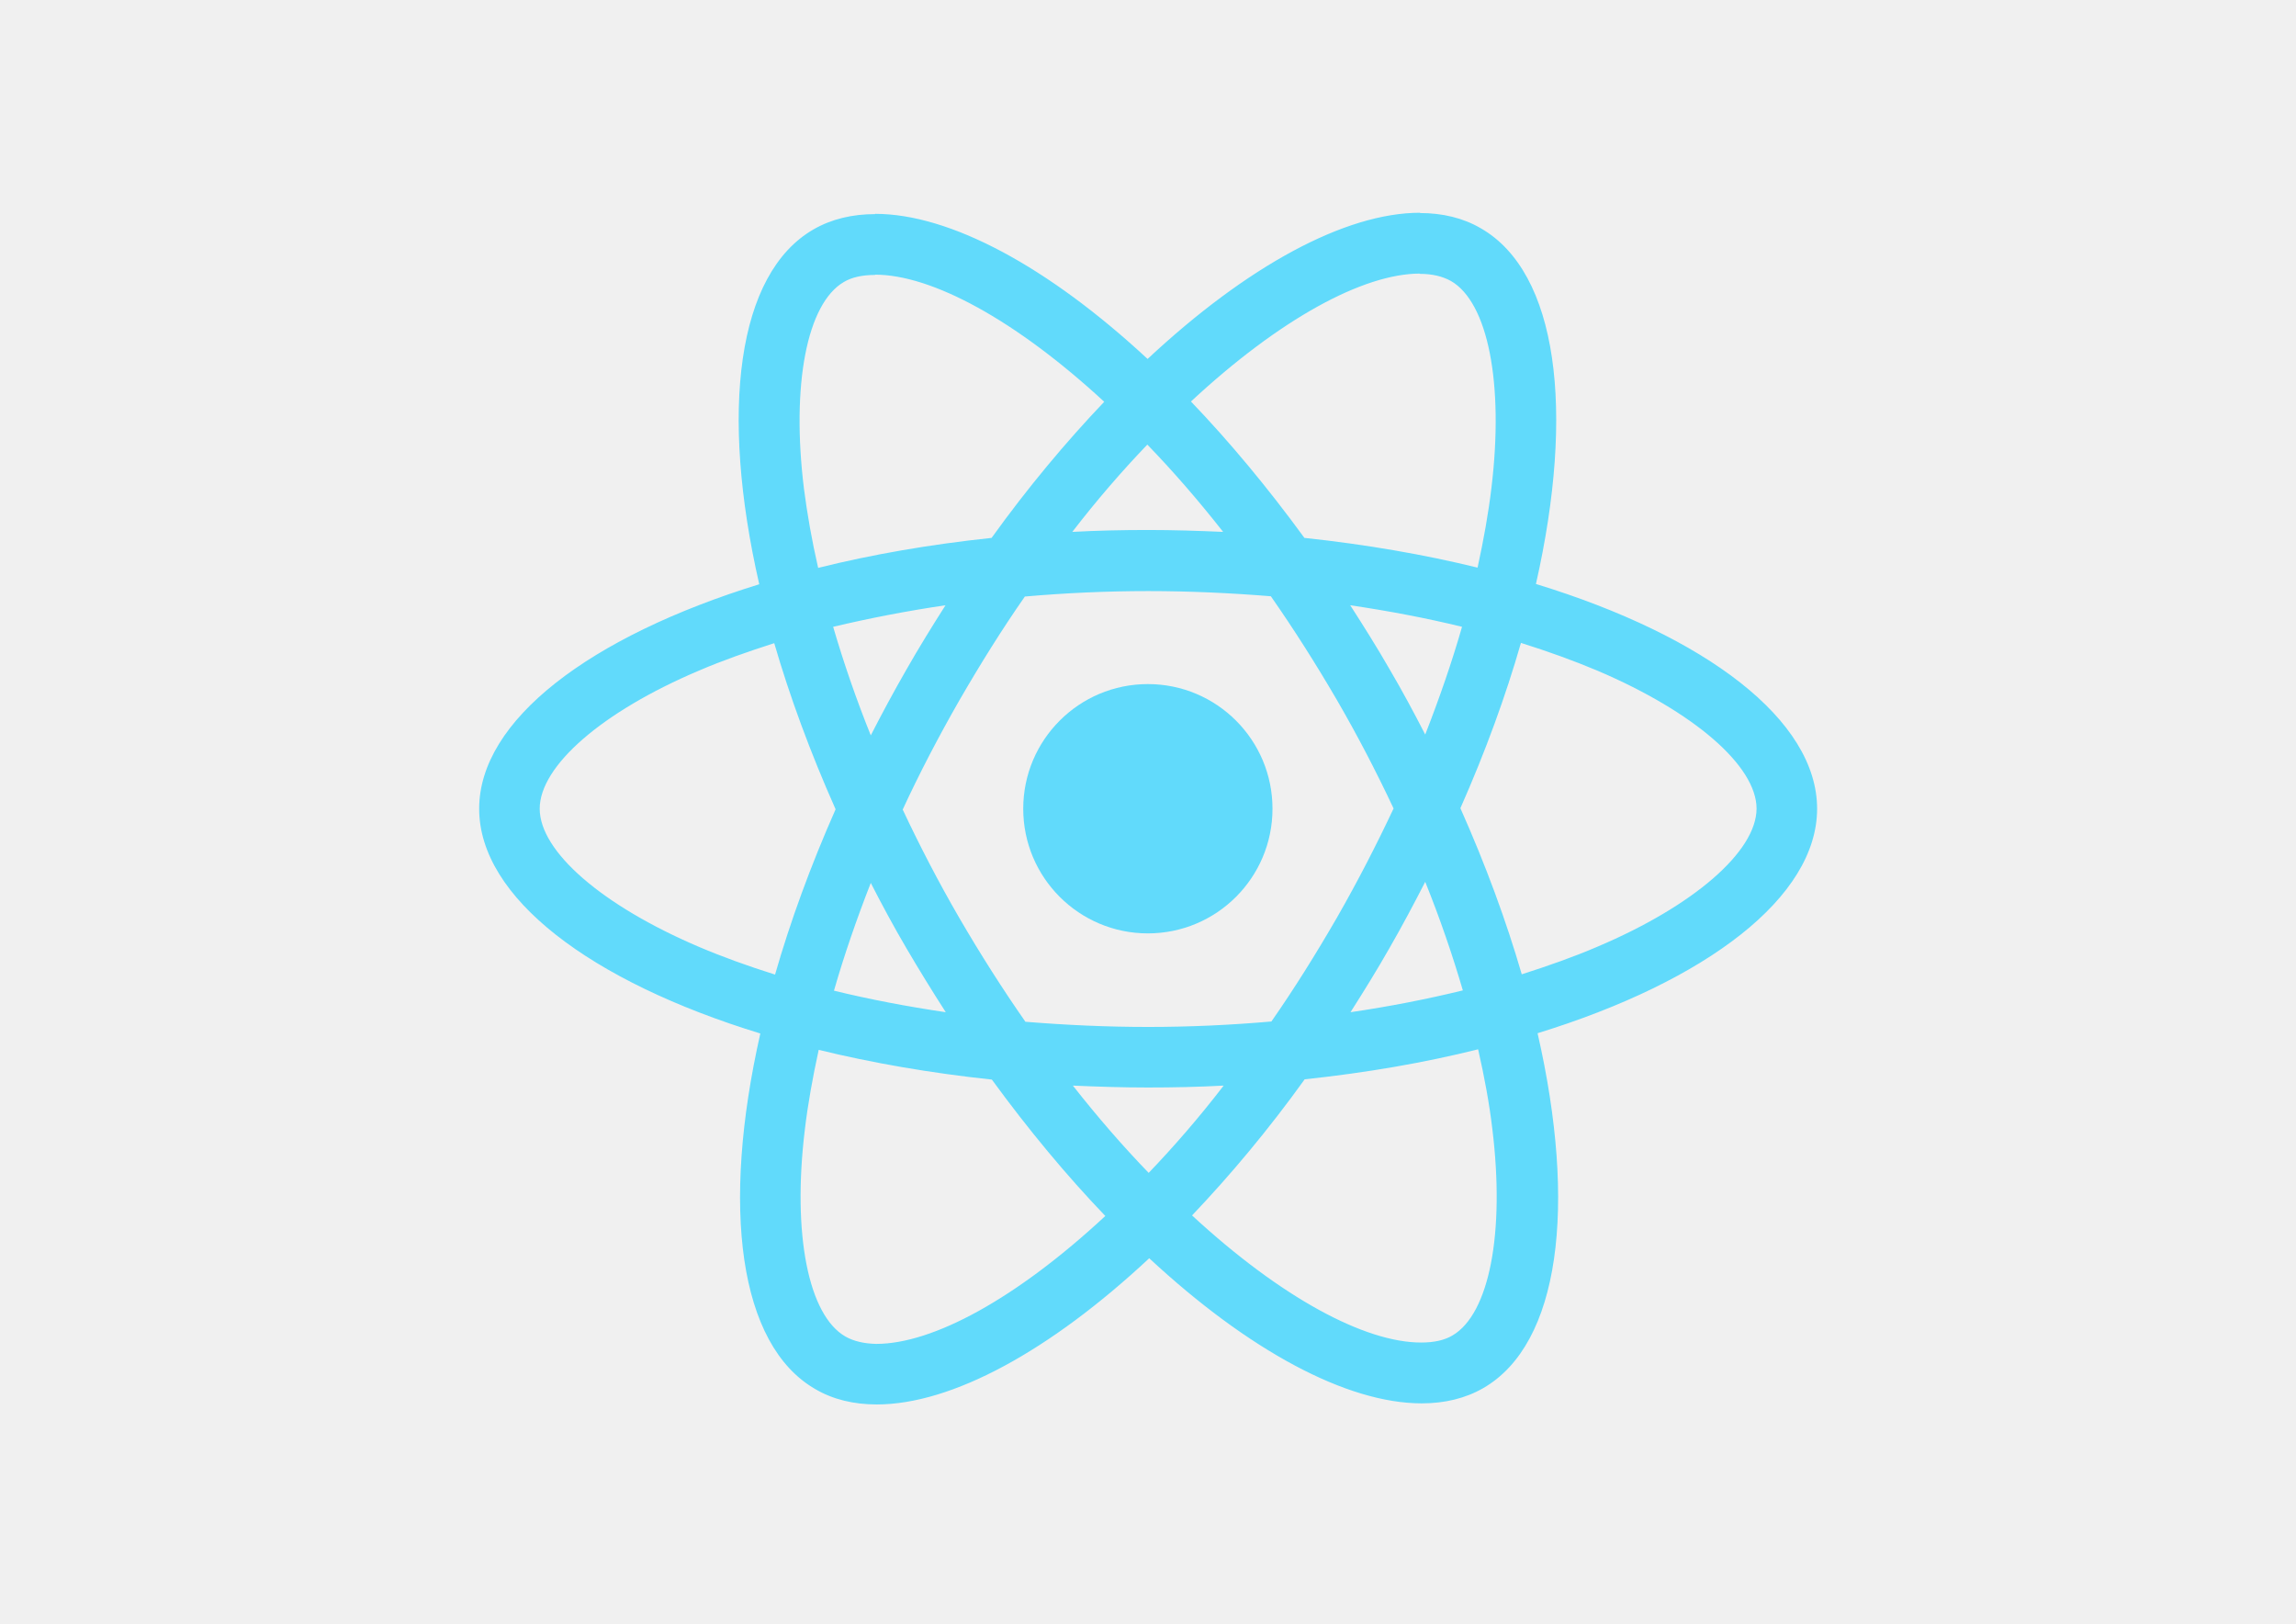
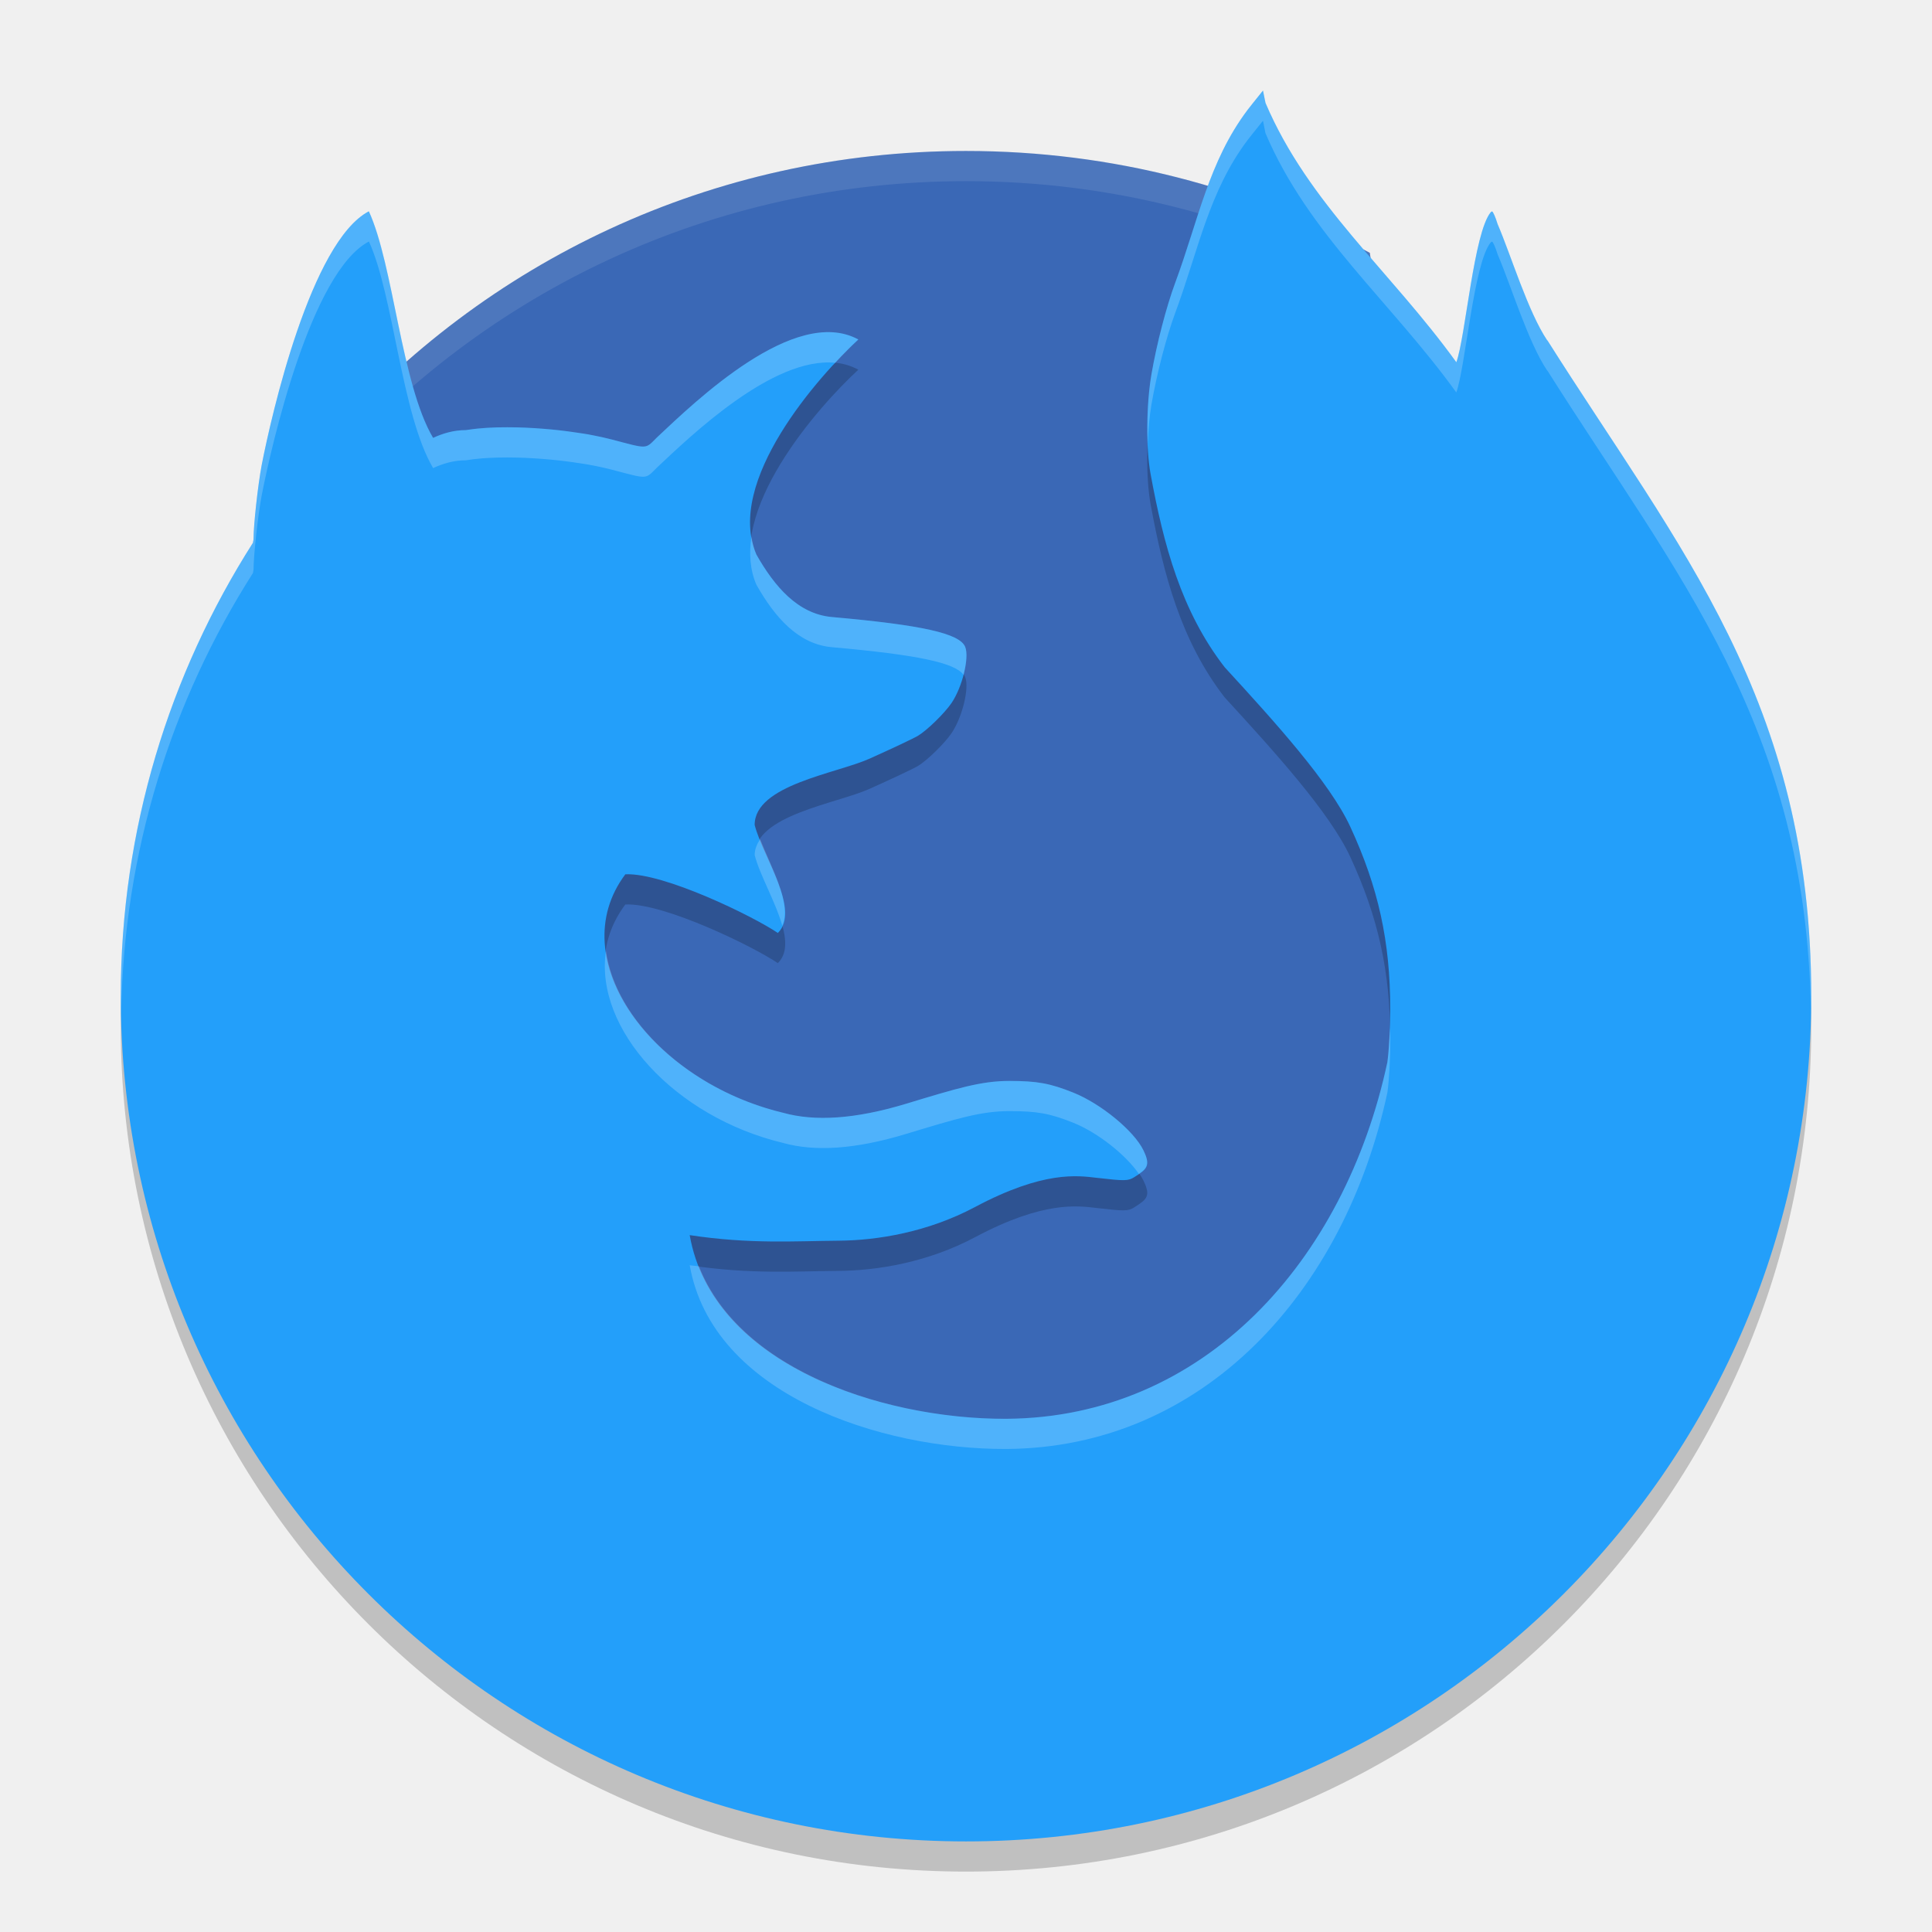
- <svg xmlns="http://www.w3.org/2000/svg" viewBox="0 0 841.9 595.3">
-   <g fill="#61DAFB">
-     <path d="M666.3 296.5c0-32.5-40.7-63.3-103.1-82.4 14.4-63.6 8-114.2-20.2-130.4-6.5-3.8-14.1-5.6-22.4-5.6v22.3c4.6 0 8.3.9 11.4 2.6 13.6 7.8 19.5 37.5 14.9 75.7-1.1 9.4-2.9 19.3-5.1 29.4-19.6-4.8-41-8.5-63.5-10.9-13.5-18.5-27.5-35.3-41.6-50 32.6-30.3 63.2-46.9 84-46.9V78c-27.5 0-63.5 19.6-99.9 53.6-36.4-33.8-72.4-53.2-99.9-53.2v22.3c20.7 0 51.4 16.5 84 46.6-14 14.7-28 31.4-41.3 49.9-22.6 2.4-44 6.1-63.6 11-2.3-10-4-19.7-5.2-29-4.7-38.2 1.1-67.9 14.6-75.8 3-1.8 6.9-2.6 11.5-2.6V78.5c-8.4 0-16 1.8-22.6 5.6-28.1 16.2-34.4 66.7-19.9 130.1-62.2 19.2-102.7 49.9-102.7 82.3 0 32.5 40.7 63.3 103.1 82.4-14.4 63.6-8 114.2 20.2 130.4 6.5 3.8 14.1 5.6 22.5 5.6 27.5 0 63.5-19.6 99.9-53.6 36.4 33.8 72.4 53.2 99.9 53.2 8.4 0 16-1.8 22.6-5.6 28.1-16.2 34.4-66.7 19.9-130.1 62-19.1 102.5-49.9 102.5-82.3zm-130.2-66.7c-3.7 12.9-8.3 26.2-13.5 39.5-4.1-8-8.4-16-13.1-24-4.6-8-9.5-15.8-14.4-23.4 14.2 2.1 27.9 4.7 41 7.9zm-45.8 106.5c-7.8 13.5-15.8 26.3-24.1 38.2-14.9 1.3-30 2-45.2 2-15.1 0-30.2-.7-45-1.9-8.3-11.9-16.4-24.6-24.2-38-7.6-13.1-14.5-26.4-20.8-39.8 6.2-13.4 13.2-26.8 20.7-39.9 7.8-13.5 15.8-26.3 24.1-38.2 14.9-1.3 30-2 45.2-2 15.1 0 30.2.7 45 1.9 8.3 11.9 16.4 24.6 24.2 38 7.6 13.1 14.5 26.4 20.8 39.8-6.3 13.4-13.2 26.8-20.7 39.9zm32.3-13c5.4 13.4 10 26.8 13.8 39.8-13.1 3.2-26.9 5.9-41.2 8 4.9-7.7 9.8-15.6 14.4-23.7 4.6-8 8.9-16.1 13-24.1zM421.2 430c-9.3-9.6-18.6-20.3-27.8-32 9 .4 18.2.7 27.5.7 9.4 0 18.7-.2 27.8-.7-9 11.7-18.3 22.4-27.5 32zm-74.4-58.9c-14.2-2.1-27.9-4.7-41-7.9 3.7-12.9 8.3-26.2 13.5-39.5 4.1 8 8.4 16 13.1 24 4.7 8 9.5 15.8 14.4 23.4zM420.7 163c9.3 9.6 18.6 20.3 27.8 32-9-.4-18.2-.7-27.5-.7-9.4 0-18.7.2-27.8.7 9-11.7 18.3-22.4 27.5-32zm-74 58.9c-4.9 7.7-9.8 15.6-14.4 23.7-4.6 8-8.9 16-13 24-5.4-13.4-10-26.8-13.8-39.8 13.1-3.1 26.9-5.8 41.2-7.9zm-90.5 125.2c-35.4-15.1-58.3-34.9-58.3-50.6 0-15.7 22.9-35.6 58.3-50.6 8.6-3.7 18-7 27.7-10.1 5.7 19.6 13.2 40 22.5 60.9-9.2 20.8-16.6 41.1-22.2 60.6-9.9-3.1-19.3-6.5-28-10.2zM310 490c-13.6-7.8-19.5-37.5-14.9-75.7 1.1-9.4 2.9-19.3 5.1-29.4 19.6 4.8 41 8.5 63.5 10.9 13.5 18.5 27.5 35.3 41.6 50-32.6 30.3-63.2 46.9-84 46.9-4.5-.1-8.3-1-11.3-2.7zm237.2-76.2c4.7 38.2-1.1 67.9-14.6 75.8-3 1.8-6.9 2.6-11.5 2.6-20.7 0-51.4-16.5-84-46.6 14-14.7 28-31.4 41.3-49.9 22.6-2.4 44-6.1 63.6-11 2.3 10.1 4.1 19.8 5.2 29.1zm38.5-66.7c-8.6 3.7-18 7-27.7 10.1-5.7-19.6-13.2-40-22.5-60.9 9.2-20.8 16.6-41.1 22.2-60.6 9.9 3.1 19.3 6.5 28.1 10.2 35.4 15.1 58.3 34.9 58.3 50.6-.1 15.7-23 35.6-58.4 50.6zM320.8 78.4z" />
-     <circle cx="420.9" cy="296.5" r="45.7" />
-     <path d="M520.5 78.1z" />
-   </g>
+ <svg xmlns="http://www.w3.org/2000/svg" width="64" height="64" version="1">
+   <path style="fill:#3a68b6" d="m45.377 8.376c-3.97-2.153-8.526-3.375-13.377-3.375-8.438 0-15.981 3.695-21.106 9.562-0.669 21.812 23.881 45.795 34.463 38.109 6.002-4.36 2.067-30.256 0.02-44.297z" />
+   <path style="opacity:.1;fill:#ffffff" d="m32 5c-8.438 0-15.98 3.695-21.105 9.562-0.01 0.332 0.003 0.665 0.004 0.998 5.125-5.865 12.666-9.559 21.102-9.559 4.851 0 9.405 1.222 13.375 3.375 1.235 8.475 3.131 21.224 3.141 30.994 0.002 0.118 0.011 0.246 0.012 0.363 0.179-9.913-1.86-23.494-3.152-32.359-3.97-2.153-8.524-3.375-13.375-3.375z" />
+   <path style="opacity:.2" d="m41.838 4-0.334 0.416c-0.057 0.071-0.114 0.144-0.172 0.219-1.296 1.718-1.632 3.66-2.406 5.745-0.295 0.8-0.608 2.007-0.782 3.011-0.174 1.007-0.19 2.444-0.027 3.324 0.429 2.331 1.011 4.528 2.451 6.387 1.67 1.819 3.486 3.823 4.162 5.285 0.93 2.012 1.323 3.803 1.323 6.029 0 0.671-0.038 1.361-0.096 1.772-1.41 6.594-6.079 11.777-12.632 11.812-4.148 0.016-9.726-1.8-10.478-6.085 1.998 0.304 3.496 0.195 4.923 0.185 1.319-0.009 2.977-0.293 4.514-1.108 2.29-1.222 3.423-1.048 4.049-0.975 0.923 0.107 1.04 0.105 1.241-0.022 0.428-0.269 0.551-0.376 0.304-0.887-0.312-0.645-1.408-1.546-2.327-1.914-0.77-0.308-1.189-0.385-2.111-0.386-0.939-0.001-1.736 0.244-3.429 0.757-1.69 0.512-3.027 0.589-4.069 0.298-4.335-1.038-7.338-5.087-5.227-7.901 1.269-0.059 4.248 1.395 5.052 1.944 0.769-0.756-0.5-2.518-0.768-3.58 0-1.326 2.702-1.698 3.812-2.197 0.731-0.328 1.444-0.665 1.583-0.746 0.303-0.177 0.886-0.744 1.124-1.091 0.362-0.53 0.6-1.511 0.454-1.865-0.184-0.444-1.421-0.721-4.416-0.987-1.13-0.101-1.903-1.018-2.499-2.068-1.044-2.414 2.054-5.909 3.377-7.125-2.104-1.148-5.416 2.066-6.669 3.242-0.401 0.397-0.279 0.391-1.496 0.071-0.081-0.021-0.165-0.04-0.252-0.06-0.031-0.007-0.062-0.015-0.093-0.022-0.056-0.013-0.115-0.024-0.172-0.036-0.041-0.008-0.081-0.017-0.123-0.025-0.048-0.008-0.094-0.019-0.142-0.027-0.05-0.008-0.1-0.016-0.15-0.025-0.036-0.006-0.073-0.01-0.109-0.016-0.322-0.051-0.659-0.094-0.998-0.126-0.371-0.034-0.743-0.057-1.102-0.066-0.108-0.003-0.215-0.003-0.32-0.003-0.113-0-0.222-0-0.331 0.003-0.021 0.001-0.042 0.001-0.063 0.003-0.091 0.003-0.181 0.007-0.268 0.011-0.014 0.001-0.024 0.001-0.036 0.003-0.097 0.006-0.189 0.013-0.279 0.022-0.014 0.001-0.015 0.001-0.022 0.003-0.092 0.008-0.178 0.021-0.262 0.033h-0.003c-0.038 0.006-0.078 0.01-0.115 0.016-0.401-0.001-0.769 0.112-1.083 0.257-1.053-1.779-1.309-5.723-2.127-7.505-1.915 1.003-3.226 6.735-3.552 8.415-0.125 0.668-0.267 1.966-0.268 2.425-0 0.066-0.017 0.092-0.019 0.139-2.766 4.341-4.38 9.49-4.38 15.02 0 15.464 12.536 28 28 28 15.464 0 28-12.536 28-28 0-9.8-4.389-14.835-8.733-21.713 0-0.004 0-0.007-0.014-0.011-0.64-0.958-1.195-2.81-1.643-3.852-0.07-0.23-0.153-0.418-0.183-0.418-0.014 0-0.027 0.009-0.044 0.025-0.564 0.682-0.837 4.141-1.14 4.97-2.185-3.027-4.895-5.237-6.322-8.591z" />
+   <path style="fill:#239ffa" d="m41.838 3-0.334 0.416c-0.057 0.071-0.114 0.144-0.172 0.219-1.296 1.718-1.632 3.66-2.406 5.745-0.295 0.8-0.608 2.007-0.782 3.011-0.174 1.007-0.19 2.444-0.027 3.324 0.429 2.331 1.011 4.528 2.451 6.387 1.67 1.819 3.486 3.823 4.162 5.285 0.93 2.012 1.323 3.803 1.323 6.029 0 0.671-0.038 1.361-0.096 1.772-1.41 6.594-6.079 11.777-12.632 11.812-4.148 0.016-9.726-1.8-10.478-6.085 1.998 0.304 3.496 0.195 4.923 0.185 1.319-0.009 2.977-0.293 4.514-1.108 2.29-1.222 3.423-1.048 4.049-0.975 0.923 0.107 1.04 0.105 1.241-0.022 0.428-0.269 0.551-0.376 0.304-0.887-0.312-0.645-1.408-1.546-2.327-1.914-0.77-0.308-1.189-0.385-2.111-0.386-0.939-0.001-1.736 0.244-3.429 0.757-1.69 0.512-3.027 0.589-4.069 0.298-4.335-1.038-7.338-5.087-5.227-7.901 1.269-0.059 4.248 1.395 5.052 1.944 0.769-0.756-0.5-2.518-0.768-3.58 0-1.326 2.702-1.698 3.812-2.197 0.731-0.328 1.444-0.665 1.583-0.746 0.303-0.177 0.886-0.744 1.124-1.091 0.362-0.53 0.6-1.511 0.454-1.865-0.184-0.444-1.421-0.721-4.416-0.987-1.13-0.101-1.903-1.018-2.499-2.068-1.044-2.414 2.054-5.909 3.377-7.125-2.104-1.148-5.416 2.066-6.669 3.242-0.401 0.397-0.279 0.391-1.496 0.071-0.081-0.021-0.165-0.04-0.252-0.06-0.031-0.007-0.062-0.015-0.093-0.022-0.056-0.013-0.115-0.024-0.172-0.036-0.041-0.008-0.081-0.017-0.123-0.025-0.048-0.008-0.094-0.019-0.142-0.027-0.05-0.008-0.1-0.016-0.15-0.025-0.036-0.006-0.073-0.01-0.109-0.016-0.322-0.051-0.659-0.094-0.998-0.126-0.371-0.034-0.743-0.057-1.102-0.066-0.108-0.003-0.215-0.003-0.32-0.003-0.113-0-0.222-0-0.331 0.003-0.021 0.001-0.042 0.001-0.063 0.003-0.091 0.003-0.181 0.007-0.268 0.011-0.014 0.001-0.024 0.001-0.036 0.003-0.097 0.006-0.189 0.013-0.279 0.022-0.014 0.001-0.015 0.001-0.022 0.003-0.092 0.008-0.178 0.021-0.262 0.033h-0.003c-0.038 0.006-0.078 0.01-0.115 0.016-0.401-0.001-0.769 0.112-1.083 0.257-1.053-1.779-1.309-5.723-2.127-7.505-1.915 1.003-3.226 6.735-3.552 8.415-0.125 0.668-0.267 1.966-0.268 2.425-0 0.066-0.017 0.092-0.019 0.139-2.766 4.341-4.38 9.49-4.38 15.02 0 15.464 12.536 28 28 28 15.464 0 28-12.536 28-28 0-9.8-4.389-14.835-8.733-21.713 0-0.004 0-0.007-0.014-0.011-0.64-0.958-1.195-2.81-1.643-3.852-0.07-0.23-0.153-0.418-0.183-0.418-0.014 0-0.027 0.009-0.044 0.025-0.564 0.682-0.837 4.141-1.14 4.97-2.185-3.027-4.895-5.237-6.322-8.591z" />
+   <path style="opacity:.2;fill:#ffffff" d="m41.838 3l-0.334 0.416c-0.057 0.071-0.113 0.144-0.172 0.219-1.296 1.718-1.632 3.659-2.406 5.744-0.295 0.8-0.607 2.008-0.781 3.012-0.117 0.678-0.156 1.542-0.123 2.309 0.019-0.462 0.055-0.919 0.123-1.309 0.174-1.004 0.486-2.212 0.781-3.012 0.774-2.085 1.111-4.026 2.406-5.744 0.059-0.075 0.114-0.147 0.172-0.219l0.334-0.416 0.082 0.41c1.427 3.354 4.137 5.563 6.322 8.59 0.303-0.83 0.576-4.288 1.141-4.971 0.017-0.016 0.029-0.023 0.043-0.023 0.03 0 0.114 0.188 0.184 0.418 0.449 1.043 1.002 2.894 1.643 3.852 0.014 0.004 0.014 0.008 0.014 0.012 4.273 6.764 8.578 11.756 8.721 21.238 0.003-0.175 0.014-0.349 0.014-0.525 0-9.8-4.389-14.834-8.734-21.713 0-0.004 0-0.007-0.014-0.012-0.64-0.958-1.194-2.809-1.643-3.852-0.07-0.23-0.153-0.418-0.184-0.418-0.014 0-0.026 0.01-0.043 0.025-0.564 0.682-0.838 4.139-1.141 4.969-2.185-3.027-4.895-5.236-6.322-8.59l-0.082-0.41zm-29.617 4c-1.915 1.003-3.227 6.735-3.553 8.416-0.125 0.668-0.267 1.966-0.268 2.426-0 0.066-0.017 0.091-0.02 0.139-2.766 4.341-4.381 9.49-4.381 15.02 0 0.196 0.012 0.389 0.016 0.584 0.079-5.37 1.669-10.372 4.365-14.604 0.003-0.048 0.019-0.073 0.02-0.139 0.001-0.459 0.143-1.757 0.268-2.426 0.326-1.681 1.638-7.413 3.553-8.416 0.819 1.781 1.074 5.727 2.127 7.506 0.314-0.145 0.681-0.259 1.082-0.258 0.036-0.006 0.077-0.01 0.115-0.016h0.002c0.084-0.012 0.171-0.025 0.264-0.033 0.007-0.002 0.007-0.001 0.021-0.002 0.09-0.009 0.183-0.018 0.279-0.023 0.011-0.002 0.021-0.001 0.035-0.002 0.087-0.004 0.177-0.009 0.268-0.012 0.021-0.002 0.042-0.001 0.062-0.002 0.108-0.003 0.219-0.004 0.332-0.004 0.105 0 0.213 0.001 0.32 0.004 0.359 0.009 0.731 0.032 1.102 0.066 0.339 0.031 0.676 0.074 0.998 0.125 0.036 0.006 0.073 0.01 0.109 0.016 0.051 0.008 0.1 0.017 0.15 0.025 0.048 0.009 0.093 0.019 0.141 0.027 0.042 0.008 0.082 0.015 0.123 0.023 0.057 0.012 0.118 0.025 0.174 0.037 0.031 0.007 0.061 0.014 0.092 0.021 0.086 0.02 0.171 0.039 0.252 0.061 1.217 0.32 1.095 0.325 1.496-0.072 1.11-1.042 3.834-3.677 5.904-3.469 0.282-0.302 0.549-0.576 0.764-0.773-2.104-1.148-5.415 2.066-6.668 3.242-0.401 0.397-0.279 0.392-1.496 0.072-0.081-0.021-0.166-0.041-0.252-0.061-0.031-0.007-0.061-0.015-0.092-0.021-0.056-0.013-0.116-0.024-0.174-0.035-0.041-0.008-0.081-0.017-0.123-0.025-0.048-0.008-0.093-0.019-0.141-0.027-0.05-0.008-0.1-0.017-0.15-0.025-0.036-0.006-0.073-0.01-0.109-0.016-0.322-0.051-0.659-0.094-0.998-0.125-0.371-0.034-0.742-0.058-1.102-0.066-0.108-0.003-0.216-0.004-0.32-0.004-0.113-0-0.224 0.001-0.332 0.004-0.021 0.001-0.042 0-0.062 0.002-0.091 0.003-0.18 0.007-0.268 0.012-0.014 0.001-0.024 0-0.035 0.002-0.097 0.006-0.189 0.015-0.279 0.023-0.014 0.001-0.014 0-0.021 0.002-0.092 0.008-0.179 0.021-0.264 0.033h-0.002c-0.038 0.006-0.079 0.009-0.115 0.016-0.401-0.001-0.768 0.113-1.082 0.258-1.053-1.779-1.308-5.724-2.127-7.506zm12.672 10.779c-0.083 0.556-0.05 1.097 0.164 1.592 0.596 1.051 1.37 1.968 2.5 2.068 2.822 0.251 4.071 0.513 4.361 0.914 0.099-0.378 0.132-0.739 0.055-0.926-0.184-0.444-1.421-0.722-4.416-0.988-1.13-0.101-1.904-1.018-2.5-2.068-0.083-0.191-0.13-0.389-0.164-0.592zm0.287 10.021c-0.105 0.158-0.18 0.329-0.18 0.525 0.163 0.649 0.696 1.558 0.914 2.34 0.326-0.719-0.363-1.92-0.734-2.865zm-5.107 3.699c-0.388 2.579 2.279 5.504 5.871 6.363 1.042 0.291 2.38 0.214 4.07-0.299 1.693-0.513 2.489-0.756 3.428-0.756 0.922 0.001 1.342 0.077 2.111 0.385 0.823 0.33 1.757 1.079 2.174 1.697 0.29-0.2 0.364-0.346 0.152-0.783-0.312-0.645-1.407-1.546-2.326-1.914-0.77-0.308-1.189-0.384-2.111-0.385-0.939-0.001-1.735 0.243-3.428 0.756-1.69 0.512-3.028 0.59-4.07 0.299-3.133-0.75-5.556-3.071-5.871-5.363zm25.965 2.549c-0.015 0.443-0.039 0.86-0.078 1.139-1.41 6.594-6.08 11.777-12.633 11.812-3.795 0.014-8.776-1.511-10.174-5.051-0.105-0.014-0.197-0.019-0.305-0.035 0.752 4.285 6.33 6.101 10.479 6.086 6.553-0.035 11.223-5.219 12.633-11.812 0.057-0.411 0.096-1.101 0.096-1.771 0-0.128-0.015-0.242-0.018-0.367z" />
</svg>
